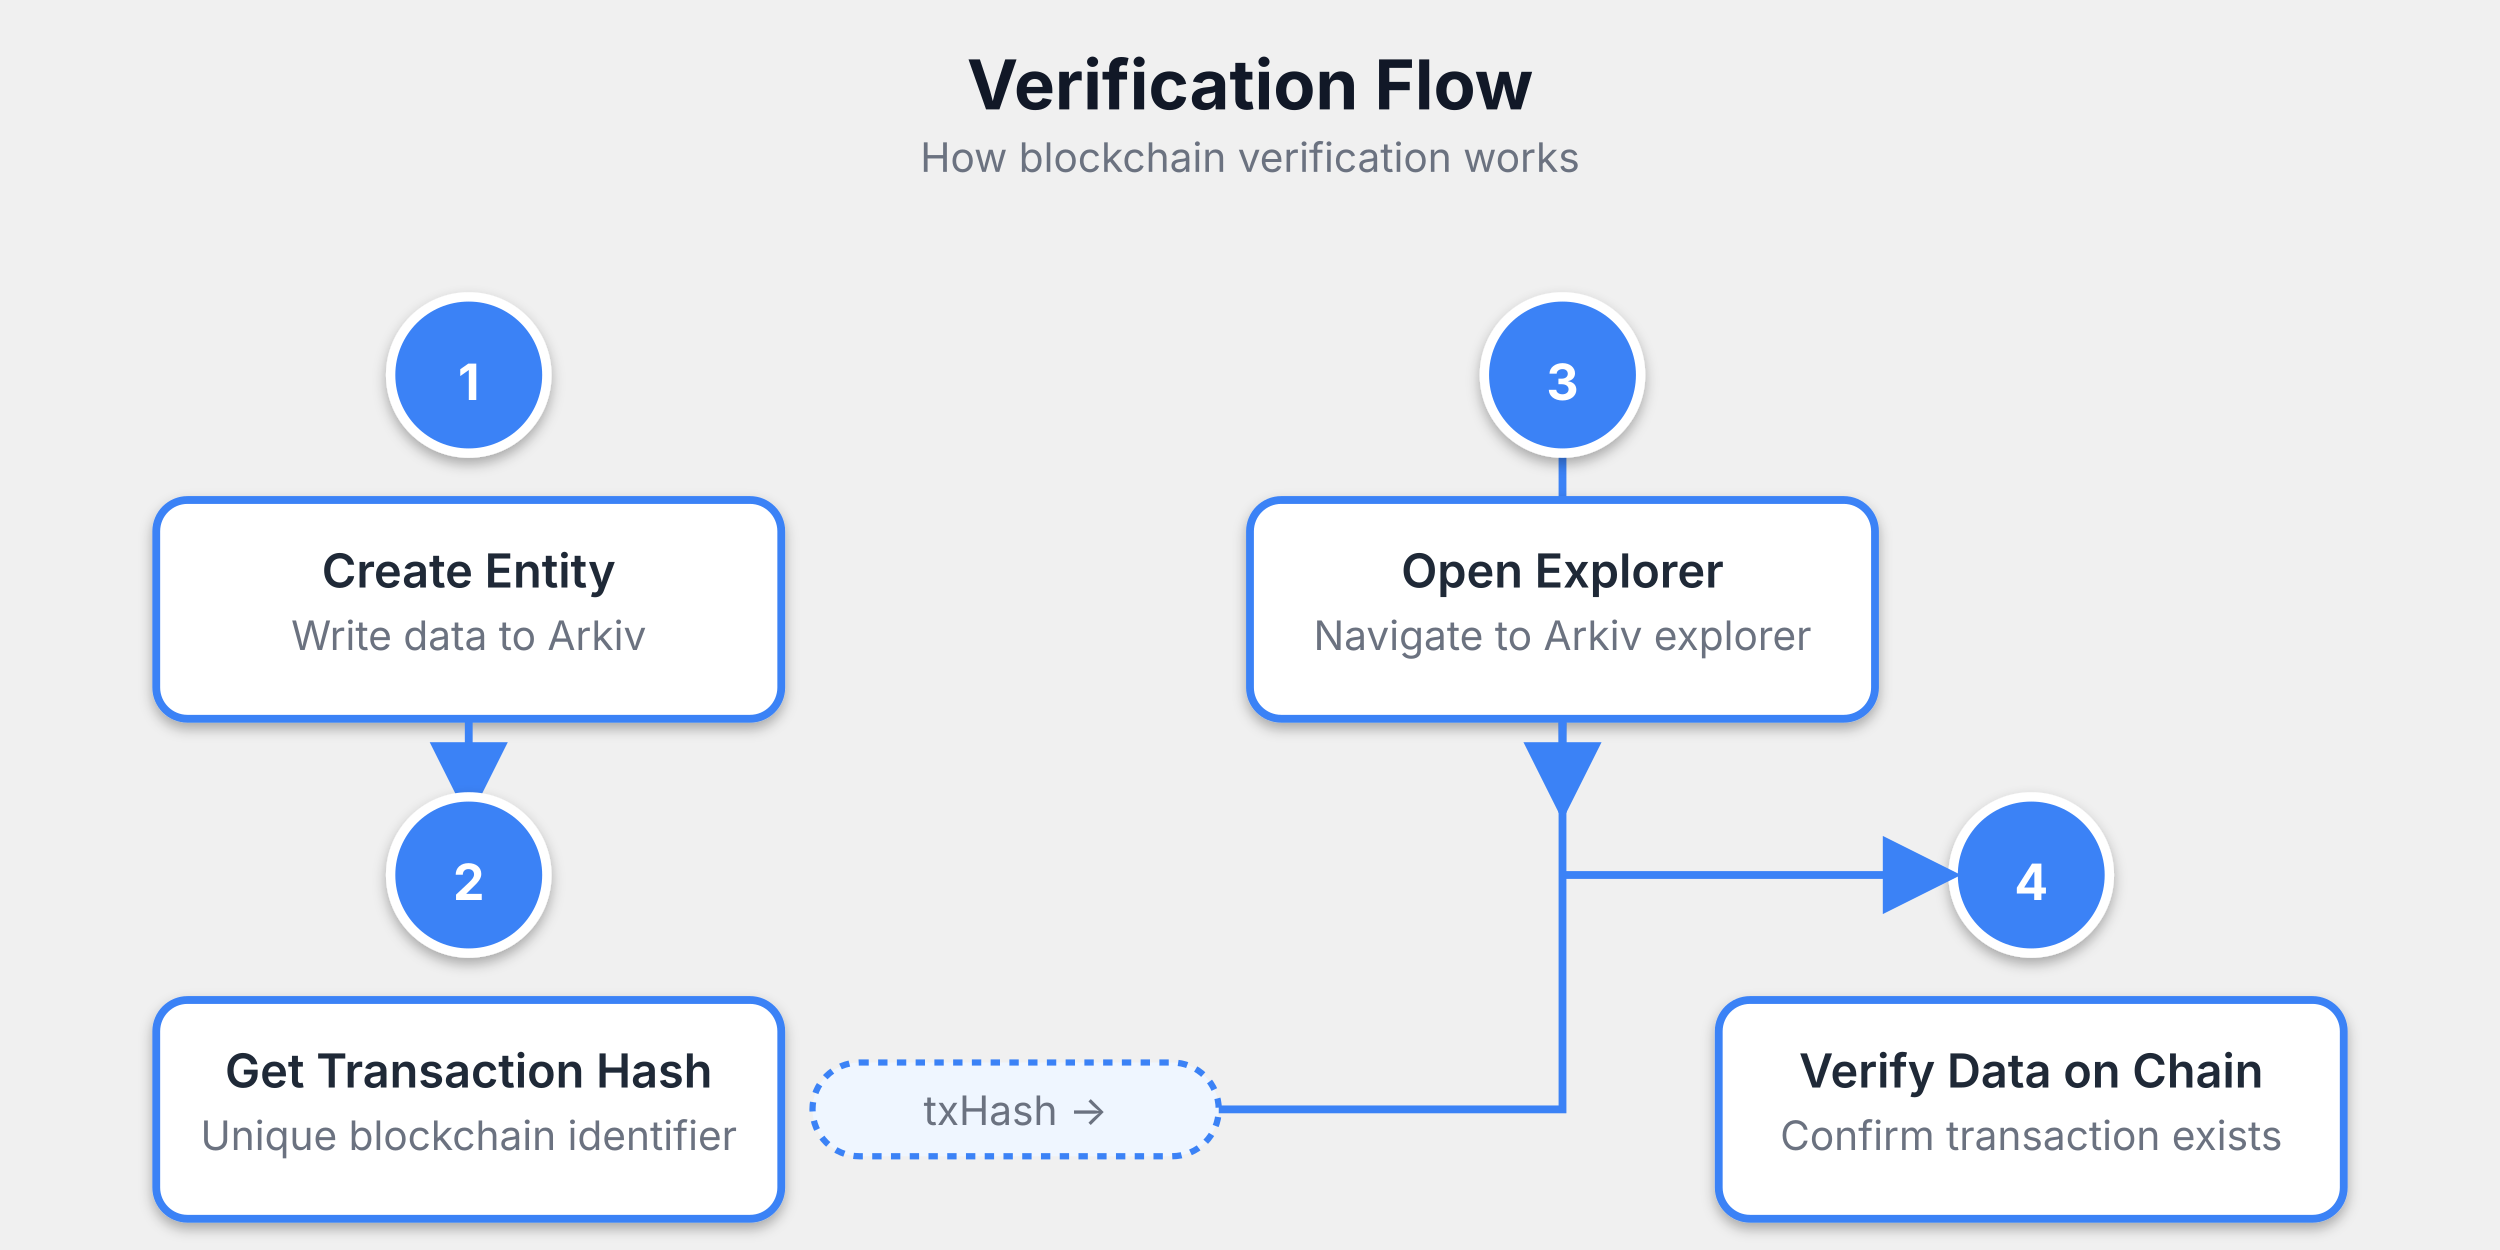
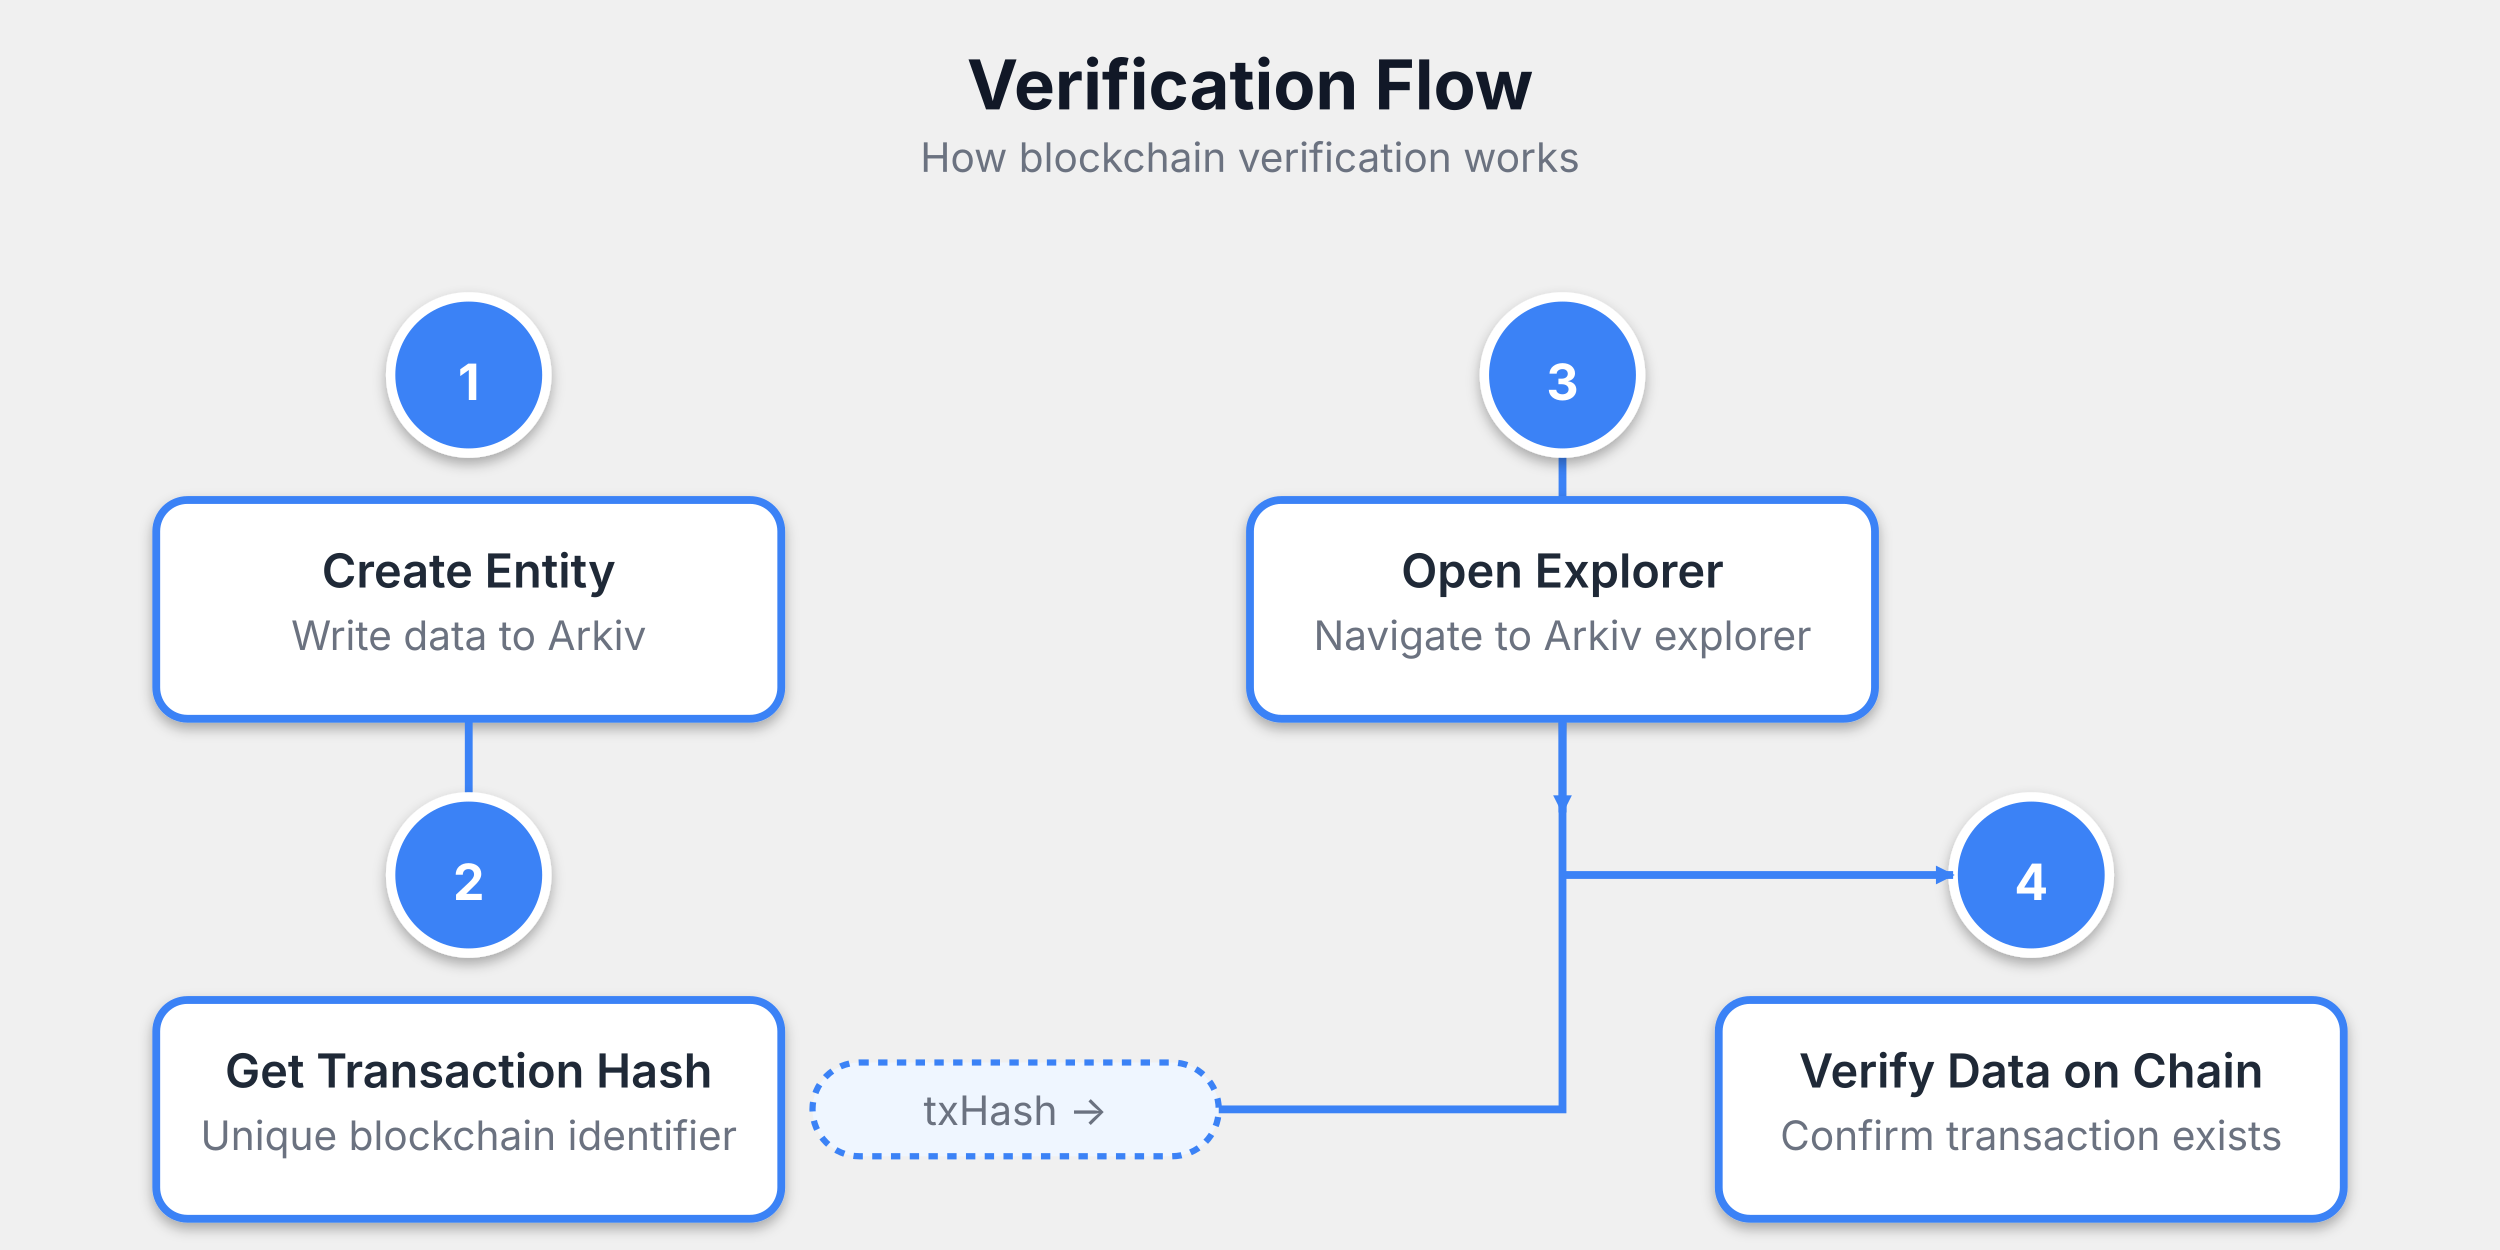
<svg xmlns="http://www.w3.org/2000/svg" viewBox="0 0 800 400" role="img" aria-label="Verification flow diagram">
  <defs>
    <style>
      .step-box { fill: #ffffff; stroke: #3b82f6; stroke-width: 2.5; }
      .step-number { fill: #ffffff; font-family: system-ui, -apple-system, sans-serif; font-size: 16px; font-weight: 700; }
      .step-circle { fill: #3b82f6; stroke: #ffffff; stroke-width: 3; }
      .arrow { stroke: #3b82f6; stroke-width: 2.5; fill: none; marker-end: url(#arrowhead-blue); }
      .text-label { font-family: system-ui, -apple-system, sans-serif; font-size: 15px; fill: #1f2937; font-weight: 600; }
      .text-title { font-family: system-ui, -apple-system, sans-serif; font-size: 22px; fill: #111827; font-weight: 700; text-anchor: middle; }
      .text-subtitle { font-family: system-ui, -apple-system, sans-serif; font-size: 13px; fill: #6b7280; font-weight: 400; }
      .shadow { filter: url(#drop-shadow); }
    </style>
-     <marker id="arrowhead-blue" markerWidth="10" markerHeight="10" refX="9" refY="5" orient="auto" markerUnits="strokeWidth">
-       <polygon points="0 0, 10 5, 0 10" fill="#3b82f6" />
+     <marker id="arrowhead-blue" markerWidth="6" markerHeight="6" refX="5.5" refY="3" orient="auto" markerUnits="userSpaceOnUse">
+       <polygon points="0 0, 6 3, 0 6" fill="#3b82f6" />
    </marker>
    <filter id="drop-shadow" x="-50%" y="-50%" width="200%" height="200%">
      <feGaussianBlur in="SourceAlpha" stdDeviation="2" />
      <feOffset dx="0" dy="2" result="offsetblur" />
      <feComponentTransfer>
        <feFuncA type="linear" slope="0.3" />
      </feComponentTransfer>
      <feMerge>
        <feMergeNode />
        <feMergeNode in="SourceGraphic" />
      </feMerge>
    </filter>
  </defs>
  <text x="400" y="35" class="text-title">Verification Flow</text>
  <text x="400" y="55" class="text-subtitle" text-anchor="middle">How blockchain verification works</text>
  <g id="step-1">
    <circle cx="150" cy="120" r="25" class="step-circle shadow" />
    <text x="150" y="128" text-anchor="middle" class="step-number">1</text>
    <rect x="50" y="160" width="200" height="70" rx="10" class="step-box shadow" />
    <text x="150" y="188" text-anchor="middle" class="text-label">Create Entity</text>
    <text x="150" y="208" text-anchor="middle" class="text-subtitle">Write data to Arkiv</text>
  </g>
  <line x1="150" y1="230" x2="150" y2="260" class="arrow" />
  <g id="step-2">
    <circle cx="150" cy="280" r="25" class="step-circle shadow" />
    <text x="150" y="288" text-anchor="middle" class="step-number">2</text>
    <rect x="50" y="320" width="200" height="70" rx="10" class="step-box shadow" />
    <text x="150" y="348" text-anchor="middle" class="text-label">Get Transaction Hash</text>
    <text x="150" y="368" text-anchor="middle" class="text-subtitle">Unique blockchain identifier</text>
  </g>
  <g id="tx-hash-flow">
    <rect x="260" y="340" width="130" height="30" rx="15" fill="#eff6ff" stroke="#3b82f6" stroke-width="2" stroke-dasharray="3,3" />
    <text x="325" y="360" text-anchor="middle" class="text-subtitle" fill="#3b82f6" font-weight="600">txHash →</text>
  </g>
  <path d="M 390 355 L 500 355 L 500 120" class="arrow" />
  <g id="step-3">
    <circle cx="500" cy="120" r="25" class="step-circle shadow" />
    <text x="500" y="128" text-anchor="middle" class="step-number">3</text>
    <rect x="400" y="160" width="200" height="70" rx="10" class="step-box shadow" />
    <text x="500" y="188" text-anchor="middle" class="text-label">Open Explorer</text>
    <text x="500" y="208" text-anchor="middle" class="text-subtitle">Navigate to Arkiv explorer</text>
  </g>
  <line x1="500" y1="230" x2="500" y2="260" class="arrow" />
  <g id="step-4">
    <circle cx="650" cy="280" r="25" class="step-circle shadow" />
    <text x="650" y="288" text-anchor="middle" class="step-number">4</text>
    <rect x="550" y="320" width="200" height="70" rx="10" class="step-box shadow" />
    <text x="650" y="348" text-anchor="middle" class="text-label">Verify Data on Chain</text>
    <text x="650" y="368" text-anchor="middle" class="text-subtitle">Confirm transaction exists</text>
  </g>
  <path d="M 500 280 L 625 280" class="arrow" />
</svg>
